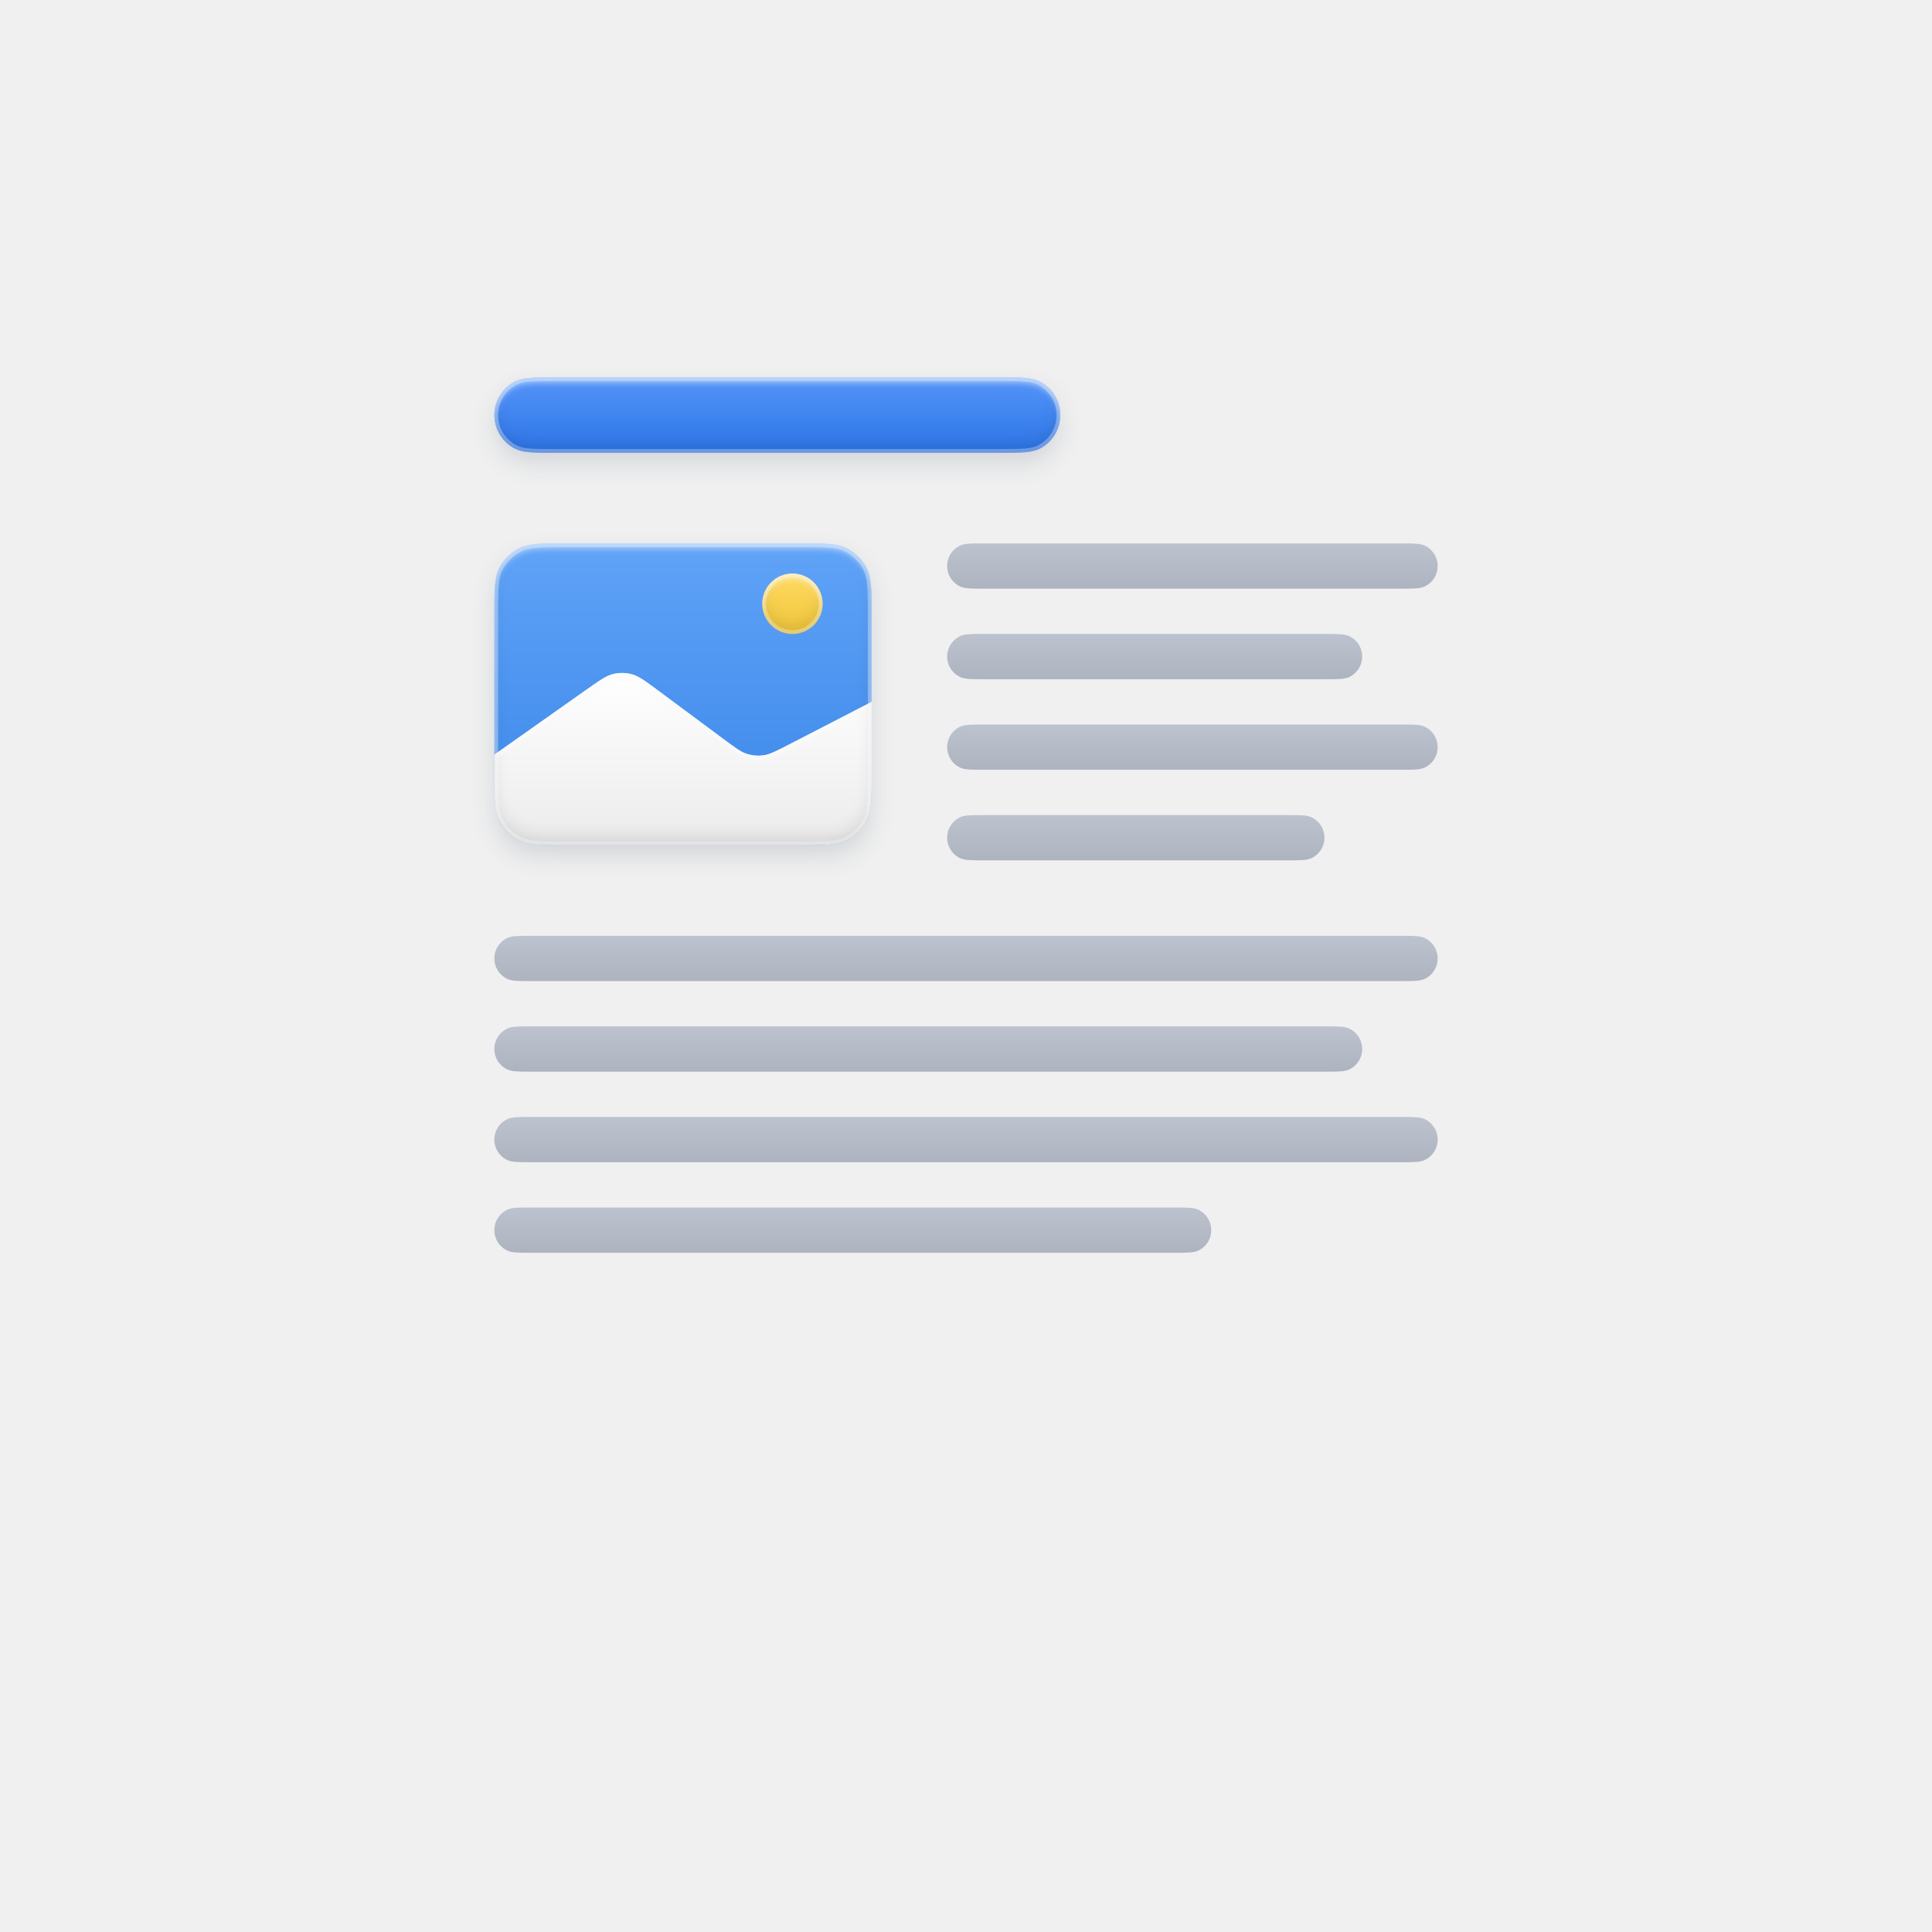
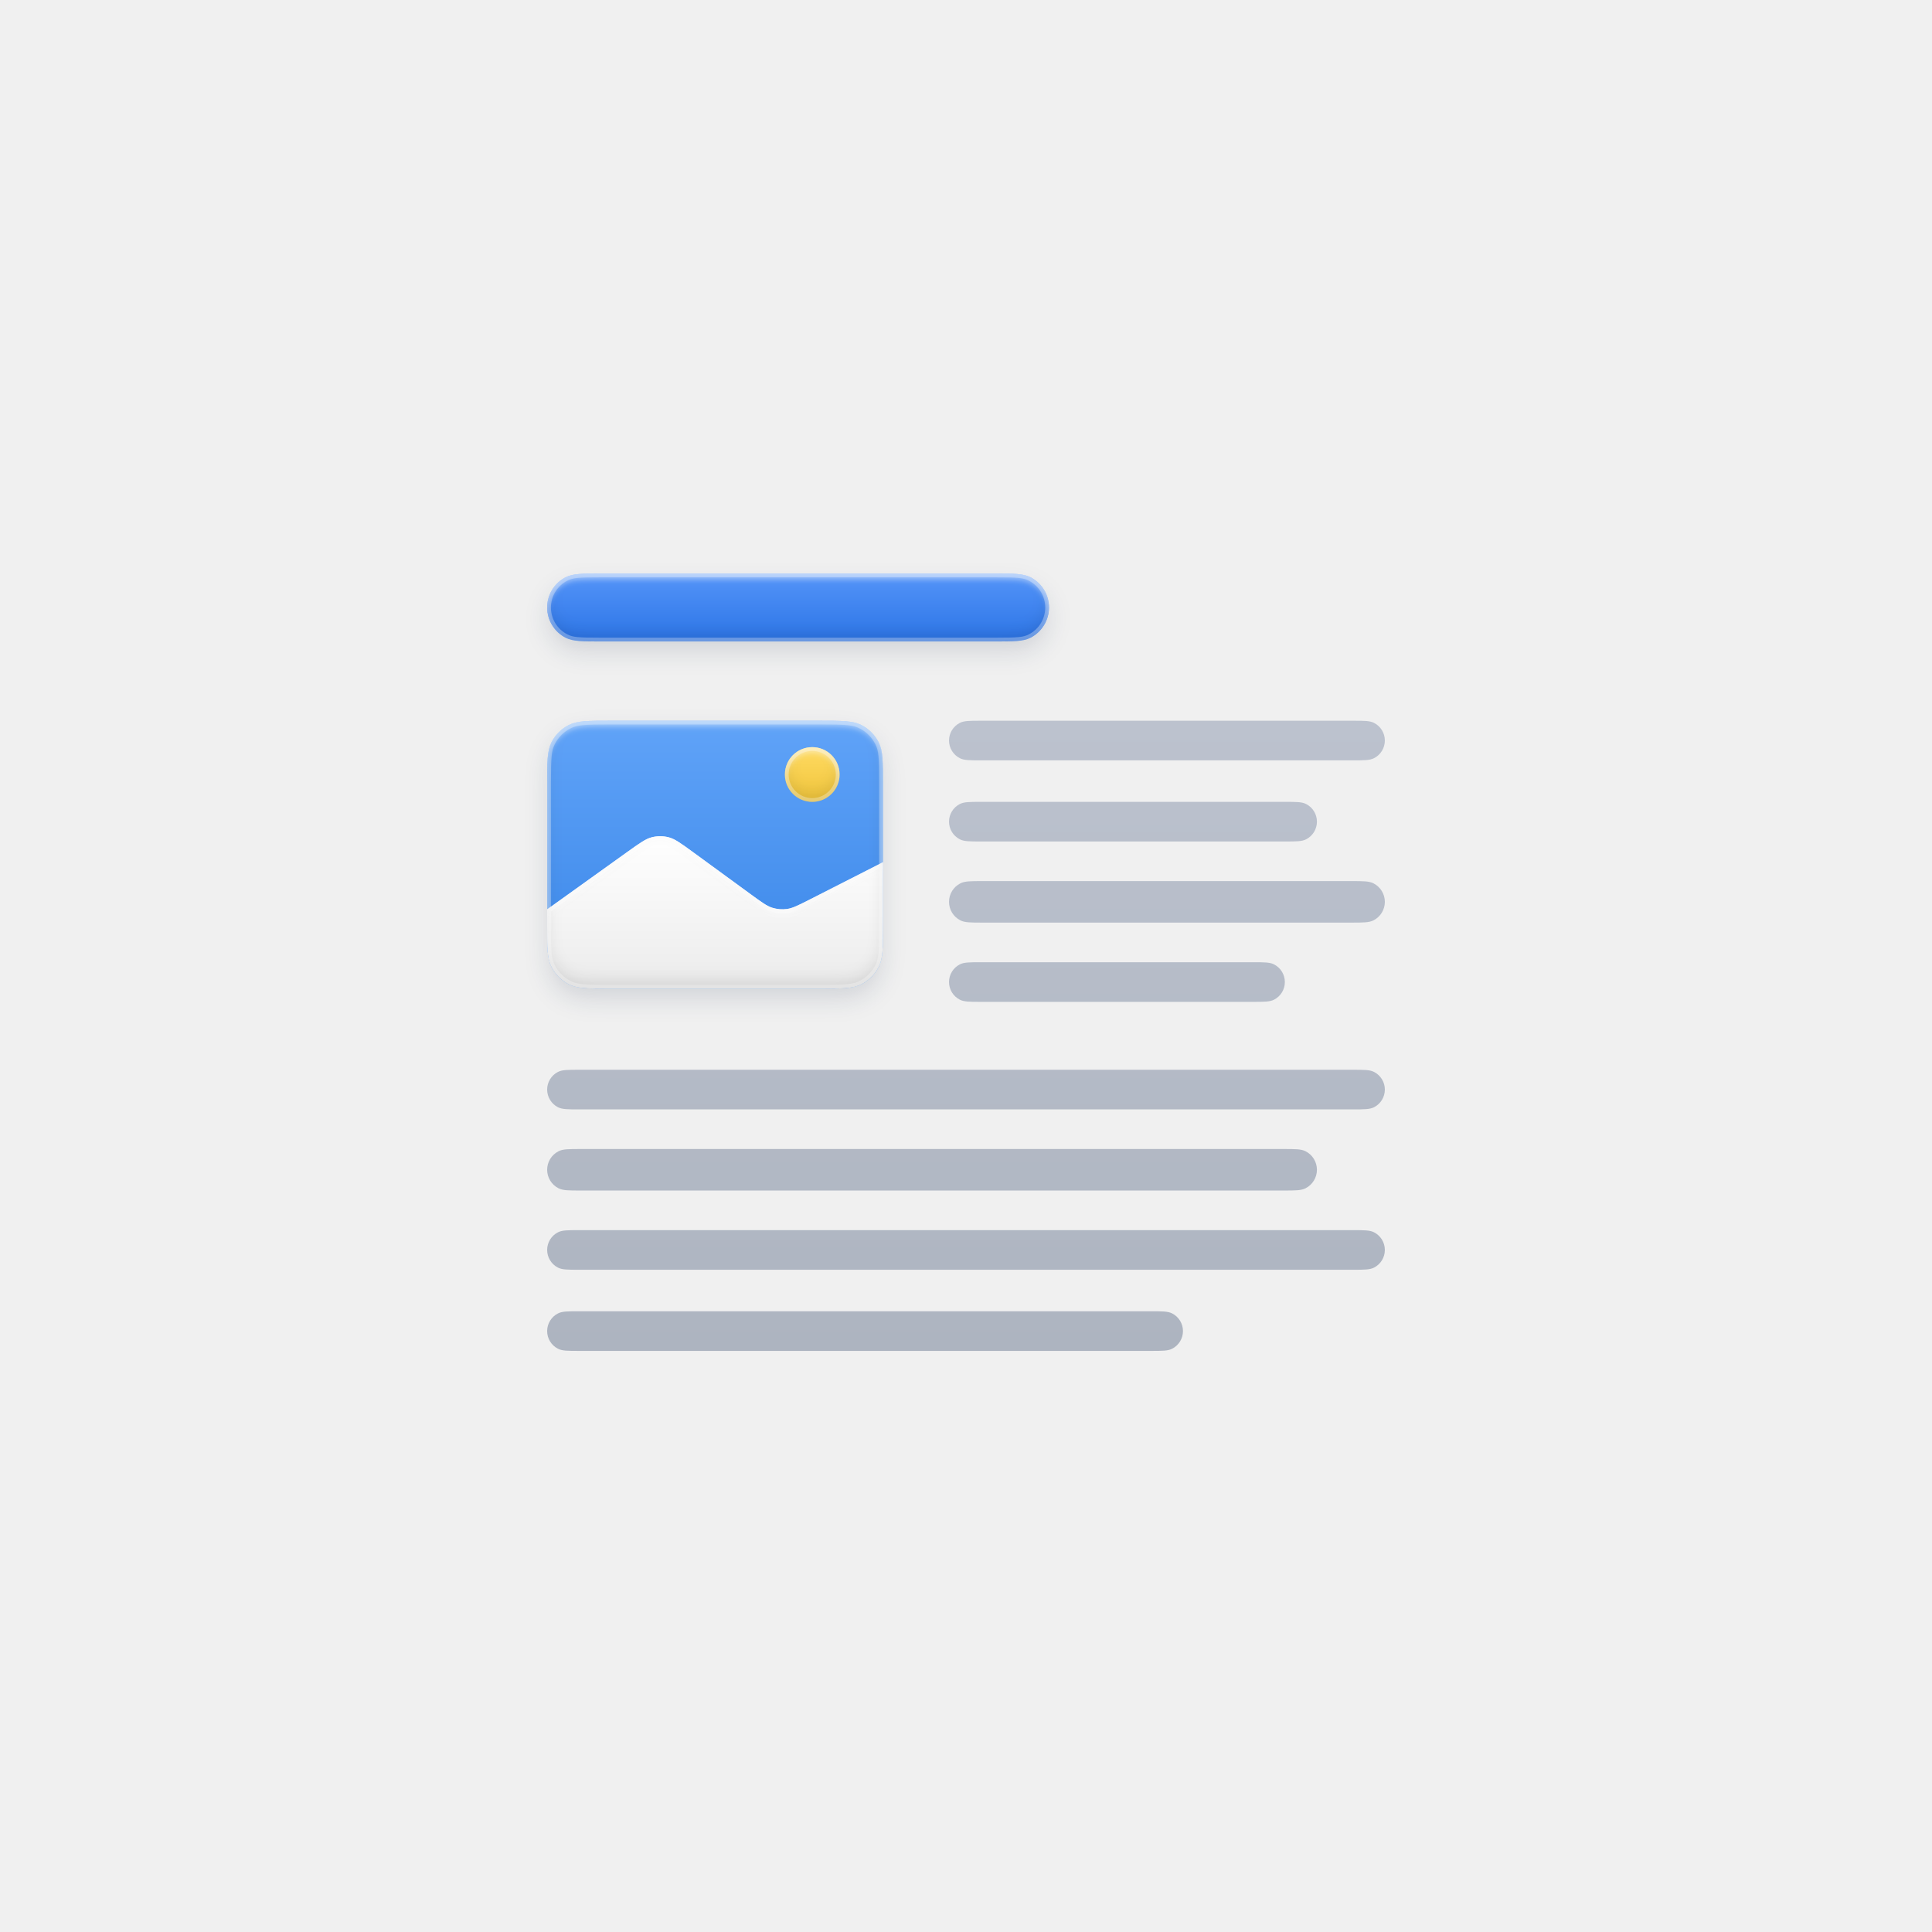
<svg xmlns="http://www.w3.org/2000/svg" xmlns:xlink="http://www.w3.org/1999/xlink" width="1024px" height="1024px" viewBox="0 0 1024 1024" version="1.1">
  <defs>
-     <path d="M635.448,641.308 C639.469,643.357 642,647.488 642,652 C642,656.512 639.469,660.643 635.448,662.692 C632.881,664 629.521,664 622.8,664 L281.2,664 C274.479,664 271.119,664 268.552,662.692 C264.531,660.643 262,656.512 262,652 C262,647.488 264.531,643.357 268.552,641.308 C271.119,640 274.479,640 281.2,640 L622.8,640 C629.521,640 632.881,640 635.448,641.308 Z M755.448,593.308 C759.469,595.357 762,599.488 762,604 C762,608.512 759.469,612.643 755.448,614.692 C752.881,616 749.521,616 742.8,616 L281.2,616 C274.479,616 271.119,616 268.552,614.692 C264.531,612.643 262,608.512 262,604 C262,599.488 264.531,595.357 268.552,593.308 C271.119,592 274.479,592 281.2,592 L742.8,592 C749.521,592 752.881,592 755.448,593.308 Z M715.448,545.308 C719.469,547.357 722,551.488 722,556 C722,560.512 719.469,564.643 715.448,566.692 C712.881,568 709.521,568 702.8,568 L281.2,568 C274.479,568 271.119,568 268.552,566.692 C264.531,564.643 262,560.512 262,556 C262,551.488 264.531,547.357 268.552,545.308 C271.119,544 274.479,544 281.2,544 L702.8,544 C709.521,544 712.881,544 715.448,545.308 Z M755.448,497.308 C759.469,499.357 762,503.488 762,508 C762,512.512 759.469,516.643 755.448,518.692 C752.881,520 749.521,520 742.8,520 L281.2,520 C274.479,520 271.119,520 268.552,518.692 C264.531,516.643 262,512.512 262,508 C262,503.488 264.531,499.357 268.552,497.308 C271.119,496 274.479,496 281.2,496 L742.8,496 C749.521,496 752.881,496 755.448,497.308 Z M695.448,433.308 C699.469,435.357 702,439.488 702,444 C702,448.512 699.469,452.643 695.448,454.692 C692.881,456 689.521,456 682.8,456 L521.2,456 C514.479,456 511.119,456 508.552,454.692 C504.531,452.643 502,448.512 502,444 C502,439.488 504.531,435.357 508.552,433.308 C511.119,432 514.479,432 521.2,432 L682.8,432 C689.521,432 692.881,432 695.448,433.308 Z M448.896,290.616 C453.412,292.917 457.083,296.588 459.384,301.104 C462,306.238 462,312.959 462,326.4 L462,409.6 C462,423.041 462,429.762 459.384,434.896 C457.083,439.412 453.412,443.083 448.896,445.384 C443.762,448 437.041,448 423.6,448 L300.4,448 C286.959,448 280.238,448 275.104,445.384 C270.588,443.083 266.917,439.412 264.616,434.896 C262,429.762 262,423.041 262,409.6 L262,326.4 C262,312.959 262,306.238 264.616,301.104 C266.917,296.588 270.588,292.917 275.104,290.616 C280.238,288 286.959,288 300.4,288 L423.6,288 C437.041,288 443.762,288 448.896,290.616 Z M755.448,385.308 C759.469,387.357 762,391.488 762,396 C762,400.512 759.469,404.643 755.448,406.692 C752.881,408 749.521,408 742.8,408 L521.2,408 C514.479,408 511.119,408 508.552,406.692 C504.531,404.643 502,400.512 502,396 C502,391.488 504.531,387.357 508.552,385.308 C511.119,384 514.479,384 521.2,384 L742.8,384 C749.521,384 752.881,384 755.448,385.308 Z M715.448,337.308 C719.469,339.357 722,343.488 722,348 C722,352.512 719.469,356.643 715.448,358.692 C712.881,360 709.521,360 702.8,360 L521.2,360 C514.479,360 511.119,360 508.552,358.692 C504.531,356.643 502,352.512 502,348 C502,343.488 504.531,339.357 508.552,337.308 C511.119,336 514.479,336 521.2,336 L702.8,336 C709.521,336 712.881,336 715.448,337.308 Z M755.448,289.308 C759.469,291.357 762,295.488 762,300 C762,304.512 759.469,308.643 755.448,310.692 C752.881,312 749.521,312 742.8,312 L521.2,312 C514.479,312 511.119,312 508.552,310.692 C504.531,308.643 502,304.512 502,300 C502,295.488 504.531,291.357 508.552,289.308 C511.119,288 514.479,288 521.2,288 L742.8,288 C749.521,288 752.881,288 755.448,289.308 Z M551.08,202.18 C557.781,205.594 562,212.479 562,220 C562,227.521 557.781,234.406 551.08,237.82 C546.802,240 541.201,240 530,240 L294,240 C282.799,240 277.198,240 272.92,237.82 C266.219,234.406 262,227.521 262,220 C262,212.479 266.219,205.594 272.92,202.18 C277.198,200 282.799,200 294,200 L530,200 C541.201,200 546.802,200 551.08,202.18 Z" id="path-1" />
+     <path d="M621.267,696.144 C624.785,697.937 627,701.552 627,705.5 C627,709.448 624.785,713.063 621.267,714.856 C619.021,716 616.081,716 610.2,716 L306.8,716 C300.919,716 297.979,716 295.733,714.856 C292.215,713.063 290,709.448 290,705.5 C290,701.552 292.215,697.937 295.733,696.144 C297.979,695 300.919,695 306.8,695 L610.2,695 C616.081,695 619.021,695 621.267,696.144 Z M728.267,653.144 C731.785,654.937 734,658.552 734,662.5 C734,666.448 731.785,670.063 728.267,671.856 C726.021,673 723.081,673 717.2,673 L306.8,673 C300.919,673 297.979,673 295.733,671.856 C292.215,670.063 290,666.448 290,662.5 C290,658.552 292.215,654.937 295.733,653.144 C297.979,652 300.919,652 306.8,652 L717.2,652 C723.081,652 726.021,652 728.267,653.144 Z M691.994,610.199 C695.679,612.077 698,615.864 698,620 C698,624.136 695.679,627.923 691.994,629.801 C689.641,631 686.561,631 680.4,631 L307.6,631 C301.439,631 298.359,631 296.006,629.801 C292.321,627.923 290,624.136 290,620 C290,615.864 292.321,612.077 296.006,610.199 C298.359,609 301.439,609 307.6,609 L680.4,609 C686.561,609 689.641,609 691.994,610.199 Z M728.267,568.144 C731.785,569.937 734,573.552 734,577.5 C734,581.448 731.785,585.063 728.267,586.856 C726.021,588 723.081,588 717.2,588 L306.8,588 C300.919,588 297.979,588 295.733,586.856 C292.215,585.063 290,581.448 290,577.5 C290,573.552 292.215,569.937 295.733,568.144 C297.979,567 300.919,567 306.8,567 L717.2,567 C723.081,567 726.021,567 728.267,568.144 Z M675.267,511.144 C678.785,512.937 681,516.552 681,520.5 C681,524.448 678.785,528.063 675.267,529.856 C673.021,531 670.081,531 664.2,531 L519.8,531 C513.919,531 510.979,531 508.733,529.856 C505.215,528.063 503,524.448 503,520.5 C503,516.552 505.215,512.937 508.733,511.144 C510.979,510 513.919,510 519.8,510 L664.2,510 C670.081,510 673.021,510 675.267,511.144 Z M456.534,384.289 C460.485,386.302 463.698,389.515 465.711,393.466 C468,397.958 468,403.839 468,415.6 L468,490.4 C468,502.161 468,508.042 465.711,512.534 C463.698,516.485 460.485,519.698 456.534,521.711 C452.042,524 446.161,524 434.4,524 L323.6,524 C311.839,524 305.958,524 301.466,521.711 C297.515,519.698 294.302,516.485 292.289,512.534 C290,508.042 290,502.161 290,490.4 L290,415.6 C290,403.839 290,397.958 292.289,393.466 C294.302,389.515 297.515,386.302 301.466,384.289 C305.958,382 311.839,382 323.6,382 L434.4,382 C446.161,382 452.042,382 456.534,384.289 Z M727.994,468.199 C731.679,470.077 734,473.864 734,478 C734,482.136 731.679,485.923 727.994,487.801 C725.641,489 722.561,489 716.4,489 L520.6,489 C514.439,489 511.359,489 509.006,487.801 C505.321,485.923 503,482.136 503,478 C503,473.864 505.321,470.077 509.006,468.199 C511.359,467 514.439,467 520.6,467 L716.4,467 C722.561,467 725.641,467 727.994,468.199 Z M692.267,426.144 C695.785,427.937 698,431.552 698,435.5 C698,439.448 695.785,443.063 692.267,444.856 C690.021,446 687.081,446 681.2,446 L519.8,446 C513.919,446 510.979,446 508.733,444.856 C505.215,443.063 503,439.448 503,435.5 C503,431.552 505.215,427.937 508.733,426.144 C510.979,425 513.919,425 519.8,425 L681.2,425 C687.081,425 690.021,425 692.267,426.144 Z M728.267,383.144 C731.785,384.937 734,388.552 734,392.5 C734,396.448 731.785,400.063 728.267,401.856 C726.021,403 723.081,403 717.2,403 L519.8,403 C513.919,403 510.979,403 508.733,401.856 C505.215,400.063 503,396.448 503,392.5 C503,388.552 505.215,384.937 508.733,383.144 C510.979,382 513.919,382 519.8,382 L717.2,382 C723.081,382 726.021,382 728.267,383.144 Z M546.172,305.962 C552.203,309.035 556,315.231 556,322 C556,328.769 552.203,334.965 546.172,338.038 C542.321,340 537.281,340 527.2,340 L318.8,340 C308.719,340 303.679,340 299.828,338.038 C293.797,334.965 290,328.769 290,322 C290,315.231 293.797,309.035 299.828,305.962 C303.679,304 308.719,304 318.8,304 L527.2,304 C537.281,304 542.321,304 546.172,305.962 Z" id="path-1" />
    <linearGradient x1="50%" y1="0%" x2="50%" y2="100%" id="linearGradient-2">
      <stop stop-color="#5494F8" offset="0%" />
      <stop stop-color="#2C75E7" offset="100%" />
    </linearGradient>
-     <path d="M294,200 L530,200 C541.201,200 546.802,200 551.08,202.18 C557.781,205.594 562,212.479 562,220 C562,227.521 557.781,234.406 551.08,237.82 C546.802,240 541.201,240 530,240 L294,240 C282.799,240 277.198,240 272.92,237.82 C266.219,234.406 262,227.521 262,220 C262,212.479 266.219,205.594 272.92,202.18 C277.198,200 282.799,200 294,200 Z" id="path-3" />
-     <filter x="-7.0%" y="-37.5%" width="114.0%" height="205.0%" filterUnits="objectBoundingBox" id="filter-4">
+     <path d="M318.8,304 L527.2,304 C537.281,304 542.321,304 546.172,305.962 C552.203,309.035 556,315.231 556,322 C556,328.769 552.203,334.965 546.172,338.038 C542.321,340 537.281,340 527.2,340 L318.8,340 C308.719,340 303.679,340 299.828,338.038 C293.797,334.965 290,328.769 290,322 C290,315.231 293.797,309.035 299.828,305.962 C303.679,304 308.719,304 318.8,304 Z" id="path-3" />
+     <filter x="-7.9%" y="-41.7%" width="115.8%" height="216.7%" filterUnits="objectBoundingBox" id="filter-4">
      <feOffset dx="0" dy="6" in="SourceAlpha" result="shadowOffsetOuter1" />
      <feGaussianBlur stdDeviation="6" in="shadowOffsetOuter1" result="shadowBlurOuter1" />
      <feComposite in="shadowBlurOuter1" in2="SourceAlpha" operator="out" result="shadowBlurOuter1" />
      <feColorMatrix values="0 0 0 0 0.043   0 0 0 0 0.118   0 0 0 0 0.251  0 0 0 0.122 0" type="matrix" in="shadowBlurOuter1" />
    </filter>
-     <filter x="-6.0%" y="-30.0%" width="112.0%" height="190.0%" filterUnits="objectBoundingBox" id="filter-5">
+     <filter x="-6.8%" y="-33.3%" width="113.5%" height="200.0%" filterUnits="objectBoundingBox" id="filter-5">
      <feGaussianBlur stdDeviation="1.5" in="SourceAlpha" result="shadowBlurInner1" />
      <feOffset dx="0" dy="3" in="shadowBlurInner1" result="shadowOffsetInner1" />
      <feComposite in="shadowOffsetInner1" in2="SourceAlpha" operator="arithmetic" k2="-1" k3="1" result="shadowInnerInner1" />
      <feColorMatrix values="0 0 0 0 1   0 0 0 0 1   0 0 0 0 1  0 0 0 0.451 0" type="matrix" in="shadowInnerInner1" result="shadowMatrixInner1" />
      <feGaussianBlur stdDeviation="4" in="SourceAlpha" result="shadowBlurInner2" />
      <feOffset dx="0" dy="-4" in="shadowBlurInner2" result="shadowOffsetInner2" />
      <feComposite in="shadowOffsetInner2" in2="SourceAlpha" operator="arithmetic" k2="-1" k3="1" result="shadowInnerInner2" />
      <feColorMatrix values="0 0 0 0 0   0 0 0 0 0   0 0 0 0 0  0 0 0 0.102 0" type="matrix" in="shadowInnerInner2" result="shadowMatrixInner2" />
      <feMerge>
        <feMergeNode in="shadowMatrixInner1" />
        <feMergeNode in="shadowMatrixInner2" />
      </feMerge>
    </filter>
    <linearGradient x1="50%" y1="0%" x2="50%" y2="100%" id="linearGradient-6">
      <stop stop-color="#60A3F8" offset="0%" />
      <stop stop-color="#3986E8" offset="100%" />
    </linearGradient>
-     <path d="M300.4,288 L423.6,288 C437.041,288 443.762,288 448.896,290.616 C453.412,292.917 457.083,296.588 459.384,301.104 C462,306.238 462,312.959 462,326.4 L462,409.6 C462,423.041 462,429.762 459.384,434.896 C457.083,439.412 453.412,443.083 448.896,445.384 C443.762,448 437.041,448 423.6,448 L300.4,448 C286.959,448 280.238,448 275.104,445.384 C270.588,443.083 266.917,439.412 264.616,434.896 C262,429.762 262,423.041 262,409.6 L262,326.4 C262,312.959 262,306.238 264.616,301.104 C266.917,296.588 270.588,292.917 275.104,290.616 C280.238,288 286.959,288 300.4,288 Z" id="path-7" />
-     <filter x="-10.5%" y="-9.4%" width="121.0%" height="126.2%" filterUnits="objectBoundingBox" id="filter-8">
+     <path d="M323.6,382 L434.4,382 C446.161,382 452.042,382 456.534,384.289 C460.485,386.302 463.698,389.515 465.711,393.466 C468,397.958 468,403.839 468,415.6 L468,490.4 C468,502.161 468,508.042 465.711,512.534 C463.698,516.485 460.485,519.698 456.534,521.711 C452.042,524 446.161,524 434.4,524 L323.6,524 C311.839,524 305.958,524 301.466,521.711 C297.515,519.698 294.302,516.485 292.289,512.534 C290,508.042 290,502.161 290,490.4 L290,415.6 C290,403.839 290,397.958 292.289,393.466 C294.302,389.515 297.515,386.302 301.466,384.289 C305.958,382 311.839,382 323.6,382 Z" id="path-7" />
+     <filter x="-11.8%" y="-10.6%" width="123.6%" height="129.6%" filterUnits="objectBoundingBox" id="filter-8">
      <feOffset dx="0" dy="6" in="SourceAlpha" result="shadowOffsetOuter1" />
      <feGaussianBlur stdDeviation="6" in="shadowOffsetOuter1" result="shadowBlurOuter1" />
      <feComposite in="shadowBlurOuter1" in2="SourceAlpha" operator="out" result="shadowBlurOuter1" />
      <feColorMatrix values="0 0 0 0 0.043   0 0 0 0 0.118   0 0 0 0 0.251  0 0 0 0.122 0" type="matrix" in="shadowBlurOuter1" />
    </filter>
-     <filter x="-9.0%" y="-7.5%" width="118.0%" height="122.5%" filterUnits="objectBoundingBox" id="filter-9">
+     <filter x="-10.1%" y="-8.5%" width="120.2%" height="125.4%" filterUnits="objectBoundingBox" id="filter-9">
      <feGaussianBlur stdDeviation="1.5" in="SourceAlpha" result="shadowBlurInner1" />
      <feOffset dx="0" dy="3" in="shadowBlurInner1" result="shadowOffsetInner1" />
      <feComposite in="shadowOffsetInner1" in2="SourceAlpha" operator="arithmetic" k2="-1" k3="1" result="shadowInnerInner1" />
      <feColorMatrix values="0 0 0 0 1   0 0 0 0 1   0 0 0 0 1  0 0 0 0.451 0" type="matrix" in="shadowInnerInner1" result="shadowMatrixInner1" />
      <feGaussianBlur stdDeviation="4" in="SourceAlpha" result="shadowBlurInner2" />
      <feOffset dx="0" dy="-4" in="shadowBlurInner2" result="shadowOffsetInner2" />
      <feComposite in="shadowOffsetInner2" in2="SourceAlpha" operator="arithmetic" k2="-1" k3="1" result="shadowInnerInner2" />
      <feColorMatrix values="0 0 0 0 0   0 0 0 0 0   0 0 0 0 0  0 0 0 0.102 0" type="matrix" in="shadowInnerInner2" result="shadowMatrixInner2" />
      <feMerge>
        <feMergeNode in="shadowMatrixInner1" />
        <feMergeNode in="shadowMatrixInner2" />
      </feMerge>
    </filter>
    <linearGradient x1="50%" y1="0%" x2="50%" y2="100%" id="linearGradient-10">
      <stop stop-color="#FFFFFF" offset="0%" />
      <stop stop-color="#EBEBEB" offset="100%" />
    </linearGradient>
-     <path d="M262,409.6 L262,400 L310.343,365.875 C317.632,360.731 321.276,358.158 324.974,357.259 C328.239,356.464 331.652,356.506 334.897,357.379 C338.572,358.368 342.153,361.028 349.315,366.348 L383.146,391.48 C389.514,396.21 392.697,398.575 395.92,399.587 C398.769,400.482 401.783,400.728 404.74,400.305 C408.084,399.828 411.608,398.009 418.657,394.371 L462,372 L462,409.6 C462,423.041 462,429.762 459.384,434.896 C457.083,439.412 453.412,443.083 448.896,445.384 C443.762,448 437.041,448 423.6,448 L300.4,448 C286.959,448 280.238,448 275.104,445.384 C270.588,443.083 266.917,439.412 264.616,434.896 C262,429.762 262,423.041 262,409.6 Z" id="path-11" />
-     <filter x="-3.0%" y="-1.4%" width="106.0%" height="107.6%" filterUnits="objectBoundingBox" id="filter-12">
+     <path d="M290,490.4 L290,482 L332.417,451.601 C338.937,446.928 342.198,444.592 345.517,443.758 C348.448,443.022 351.517,443.035 354.441,443.797 C357.752,444.66 360.992,447.026 367.471,451.757 L397.955,474.014 C403.649,478.172 406.496,480.251 409.363,481.138 C411.899,481.923 414.577,482.138 417.205,481.766 C420.177,481.346 423.319,479.747 429.602,476.548 L468,457 L468,490.4 C468,502.161 468,508.042 465.711,512.534 C463.698,516.485 460.485,519.698 456.534,521.711 C452.042,524 446.161,524 434.4,524 L323.6,524 C311.839,524 305.958,524 301.466,521.711 C297.515,519.698 294.302,516.485 292.289,512.534 C290,508.042 290,502.161 290,490.4 Z" id="path-11" />
+     <filter x="-3.4%" y="-2.1%" width="106.7%" height="109.2%" filterUnits="objectBoundingBox" id="filter-12">
      <feGaussianBlur stdDeviation="1.5" in="SourceAlpha" result="shadowBlurInner1" />
      <feOffset dx="0" dy="3" in="shadowBlurInner1" result="shadowOffsetInner1" />
      <feComposite in="shadowOffsetInner1" in2="SourceAlpha" operator="arithmetic" k2="-1" k3="1" result="shadowInnerInner1" />
      <feColorMatrix values="0 0 0 0 1   0 0 0 0 1   0 0 0 0 1  0 0 0 0.451 0" type="matrix" in="shadowInnerInner1" result="shadowMatrixInner1" />
      <feGaussianBlur stdDeviation="4" in="SourceAlpha" result="shadowBlurInner2" />
      <feOffset dx="0" dy="-4" in="shadowBlurInner2" result="shadowOffsetInner2" />
      <feComposite in="shadowOffsetInner2" in2="SourceAlpha" operator="arithmetic" k2="-1" k3="1" result="shadowInnerInner2" />
      <feColorMatrix values="0 0 0 0 0   0 0 0 0 0   0 0 0 0 0  0 0 0 0.102 0" type="matrix" in="shadowInnerInner2" result="shadowMatrixInner2" />
      <feMerge>
        <feMergeNode in="shadowMatrixInner1" />
        <feMergeNode in="shadowMatrixInner2" />
      </feMerge>
    </filter>
    <linearGradient x1="50%" y1="0%" x2="50%" y2="100%" id="linearGradient-13">
      <stop stop-color="#FFDA62" offset="0%" />
      <stop stop-color="#F0C53B" offset="100%" />
    </linearGradient>
-     <circle id="path-14" cx="420" cy="320" r="16" />
-     <filter x="-18.8%" y="-18.8%" width="137.5%" height="137.5%" filterUnits="objectBoundingBox" id="filter-15">
+     <circle id="path-14" cx="430.5" cy="410.5" r="14.5" />
+     <filter x="-20.7%" y="-20.7%" width="141.4%" height="141.4%" filterUnits="objectBoundingBox" id="filter-15">
      <feGaussianBlur stdDeviation="1.5" in="SourceAlpha" result="shadowBlurInner1" />
      <feOffset dx="0" dy="3" in="shadowBlurInner1" result="shadowOffsetInner1" />
      <feComposite in="shadowOffsetInner1" in2="SourceAlpha" operator="arithmetic" k2="-1" k3="1" result="shadowInnerInner1" />
      <feColorMatrix values="0 0 0 0 1   0 0 0 0 1   0 0 0 0 1  0 0 0 0.451 0" type="matrix" in="shadowInnerInner1" result="shadowMatrixInner1" />
      <feGaussianBlur stdDeviation="4" in="SourceAlpha" result="shadowBlurInner2" />
      <feOffset dx="0" dy="-4" in="shadowBlurInner2" result="shadowOffsetInner2" />
      <feComposite in="shadowOffsetInner2" in2="SourceAlpha" operator="arithmetic" k2="-1" k3="1" result="shadowInnerInner2" />
      <feColorMatrix values="0 0 0 0 0   0 0 0 0 0   0 0 0 0 0  0 0 0 0.102 0" type="matrix" in="shadowInnerInner2" result="shadowMatrixInner2" />
      <feMerge>
        <feMergeNode in="shadowMatrixInner1" />
        <feMergeNode in="shadowMatrixInner2" />
      </feMerge>
    </filter>
    <linearGradient x1="50%" y1="0%" x2="50%" y2="100%" id="linearGradient-16">
      <stop stop-color="#BCC2CE" offset="0%" />
      <stop stop-color="#ADB4C0" offset="100%" />
    </linearGradient>
-     <linearGradient x1="50%" y1="0%" x2="50%" y2="100%" id="linearGradient-17">
-       <stop stop-color="#BCC2CE" offset="0%" />
-       <stop stop-color="#ADB4C0" offset="100%" />
-     </linearGradient>
-     <linearGradient x1="50%" y1="0%" x2="50%" y2="100%" id="linearGradient-18">
-       <stop stop-color="#BCC2CE" offset="0%" />
-       <stop stop-color="#ADB4C0" offset="100%" />
-     </linearGradient>
-     <linearGradient x1="50%" y1="0%" x2="50%" y2="100%" id="linearGradient-19">
-       <stop stop-color="#BCC2CE" offset="0%" />
-       <stop stop-color="#ADB4C0" offset="100%" />
-     </linearGradient>
-     <linearGradient x1="50%" y1="0%" x2="50%" y2="100%" id="linearGradient-20">
-       <stop stop-color="#BCC2CE" offset="0%" />
-       <stop stop-color="#ADB4C0" offset="100%" />
-     </linearGradient>
-     <linearGradient x1="50%" y1="0%" x2="50%" y2="100%" id="linearGradient-21">
-       <stop stop-color="#BCC2CE" offset="0%" />
-       <stop stop-color="#ADB4C0" offset="100%" />
-     </linearGradient>
  </defs>
  <g id="Files-/-Document-1024" stroke="none" fill="none" xlink:href="#path-1" fill-rule="evenodd" stroke-width="1">
    <g id="Mark">
      <g id="Heading">
        <use fill="black" fill-opacity="1" filter="url(#filter-4)" xlink:href="#path-3" />
        <use fill="url(#linearGradient-2)" fill-rule="evenodd" xlink:href="#path-3" />
        <use fill="black" fill-opacity="1" filter="url(#filter-5)" xlink:href="#path-3" />
-         <path stroke-opacity="0.302" stroke="#FFFFFF" stroke-width="2" d="M550.626,203.071 C556.992,206.315 561,212.855 561,220 C561,227.145 556.992,233.685 550.626,236.929 C547.089,238.731 543.8,239 530,239 L294,239 C280.2,239 276.911,238.731 273.374,236.929 C267.008,233.685 263,227.145 263,220 C263,212.855 267.008,206.315 273.374,203.071 C276.911,201.269 280.2,201 294,201 L530,201 C543.8,201 547.089,201.269 550.626,203.071 Z" stroke-linejoin="square" />
+         <path stroke-opacity="0.302" stroke="#FFFFFF" stroke-width="2" d="M545.718,306.853 C551.414,309.755 555,315.607 555,322 C555,328.393 551.414,334.245 545.718,337.147 C542.555,338.759 539.6,339 527.2,339 L318.8,339 C306.4,339 303.445,338.759 300.282,337.147 C294.586,334.245 291,328.393 291,322 C291,315.607 294.586,309.755 300.282,306.853 C303.445,305.241 306.4,305 318.8,305 L527.2,305 C539.6,305 542.555,305.241 545.718,306.853 Z" stroke-linejoin="square" />
      </g>
      <g id="Picture">
        <use fill="black" fill-opacity="1" filter="url(#filter-8)" xlink:href="#path-7" />
        <use fill="url(#linearGradient-6)" fill-rule="evenodd" xlink:href="#path-7" />
        <use fill="black" fill-opacity="1" filter="url(#filter-9)" xlink:href="#path-7" />
-         <path stroke-opacity="0.302" stroke="#FFFFFF" stroke-width="2" d="M448.442,291.507 C452.77,293.712 456.288,297.23 458.493,301.558 C460.677,305.844 461,309.799 461,326.4 L461,409.6 C461,426.201 460.677,430.156 458.493,434.442 C456.288,438.77 452.77,442.288 448.442,444.493 C444.156,446.677 440.201,447 423.6,447 L300.4,447 C283.799,447 279.844,446.677 275.558,444.493 C271.23,442.288 267.712,438.77 265.507,434.442 C263.323,430.156 263,426.201 263,409.6 L263,326.4 C263,309.799 263.323,305.844 265.507,301.558 C267.712,297.23 271.23,293.712 275.558,291.507 C279.844,289.323 283.799,289 300.4,289 L423.6,289 C440.201,289 444.156,289.323 448.442,291.507 Z" stroke-linejoin="square" />
+         <path stroke-opacity="0.302" stroke="#FFFFFF" stroke-width="2" d="M456.08,385.18 C459.843,387.097 462.903,390.157 464.82,393.92 C466.718,397.644 467,401.1 467,415.6 L467,490.4 C467,504.9 466.718,508.356 464.82,512.08 C462.903,515.843 459.843,518.903 456.08,520.82 C452.356,522.718 448.9,523 434.4,523 L323.6,523 C309.1,523 305.644,522.718 301.92,520.82 C298.157,518.903 295.097,515.843 293.18,512.08 C291.282,508.356 291,504.9 291,490.4 L291,415.6 C291,401.1 291.282,397.644 293.18,393.92 C295.097,390.157 298.157,387.097 301.92,385.18 C305.644,383.282 309.1,383 323.6,383 L434.4,383 C448.9,383 452.356,383.282 456.08,385.18 Z" stroke-linejoin="square" />
      </g>
      <g id="Hill">
        <use fill="url(#linearGradient-10)" fill-rule="evenodd" xlink:href="#path-11" />
        <use fill="black" fill-opacity="1" filter="url(#filter-12)" xlink:href="#path-11" />
-         <path stroke-opacity="0.302" stroke="#FFFFFF" stroke-width="2" d="M334.637,358.345 C334.724,358.368 334.811,358.393 334.898,358.418 C337.858,359.284 340.073,360.728 348.718,367.151 L382.55,392.283 C390.544,398.221 392.561,399.55 395.495,400.501 C395.558,400.522 395.558,400.522 395.62,400.541 C398.612,401.481 401.777,401.739 404.881,401.295 C407.969,400.854 410.178,399.872 419.116,395.259 L461,373.641 L461,409.6 C461,426.201 460.677,430.156 458.493,434.442 C456.288,438.77 452.77,442.288 448.442,444.493 C444.156,446.677 440.201,447 423.6,447 L300.4,447 C283.799,447 279.844,446.677 275.558,444.493 C271.23,442.288 267.712,438.77 265.507,434.442 C263.323,430.156 263,426.201 263,409.6 L263,400.518 L310.92,366.692 C319.899,360.354 322.153,358.974 325.21,358.23 C328.312,357.476 331.554,357.515 334.637,358.345 Z" stroke-linejoin="square" />
+         <path stroke-opacity="0.302" stroke="#FFFFFF" stroke-width="2" d="M354.189,444.765 C354.255,444.782 354.32,444.8 354.386,444.819 C357.047,445.565 359.048,446.844 366.881,452.564 L397.365,474.822 C404.554,480.071 406.36,481.24 409.001,482.073 C409.034,482.083 409.034,482.083 409.067,482.094 C411.744,482.922 414.571,483.149 417.345,482.756 C420.105,482.366 422.076,481.502 430.055,477.439 L467,458.631 L467,490.4 C467,504.9 466.718,508.356 464.82,512.08 C462.903,515.843 459.843,518.903 456.08,520.82 C452.356,522.718 448.9,523 434.4,523 L323.6,523 C309.1,523 305.644,522.718 301.92,520.82 C298.157,518.903 295.097,515.843 293.18,512.08 C291.282,508.356 291,504.9 291,490.4 L291,482.514 L332.999,452.414 C341.02,446.666 343.035,445.412 345.76,444.728 C348.528,444.033 351.427,444.045 354.189,444.765 Z" stroke-linejoin="square" />
      </g>
      <g id="Sun">
        <use fill="url(#linearGradient-13)" fill-rule="evenodd" xlink:href="#path-14" />
        <use fill="black" fill-opacity="1" filter="url(#filter-15)" xlink:href="#path-14" />
-         <circle stroke-opacity="0.302" stroke="#FFFFFF" stroke-width="2" stroke-linejoin="square" cx="420" cy="320" r="15" />
+         <circle stroke-opacity="0.302" stroke="#FFFFFF" stroke-width="2" stroke-linejoin="square" cx="430.5" cy="410.5" r="13.5" />
      </g>
-       <path d="M521.2,288 L742.8,288 C749.521,288 752.881,288 755.448,289.308 C759.469,291.357 762,295.488 762,300 C762,304.512 759.469,308.643 755.448,310.692 C752.881,312 749.521,312 742.8,312 L521.2,312 C514.479,312 511.119,312 508.552,310.692 C504.531,308.643 502,304.512 502,300 C502,295.488 504.531,291.357 508.552,289.308 C511.119,288 514.479,288 521.2,288 Z" id="Line-1" fill="url(#linearGradient-16)" />
-       <path d="M521.2,336 L702.8,336 C709.521,336 712.881,336 715.448,337.308 C719.469,339.357 722,343.488 722,348 C722,352.512 719.469,356.643 715.448,358.692 C712.881,360 709.521,360 702.8,360 L521.2,360 C514.479,360 511.119,360 508.552,358.692 C504.531,356.643 502,352.512 502,348 C502,343.488 504.531,339.357 508.552,337.308 C511.119,336 514.479,336 521.2,336 Z" id="Line-2" fill="url(#linearGradient-17)" />
-       <path d="M521.2,384 L742.8,384 C749.521,384 752.881,384 755.448,385.308 C759.469,387.357 762,391.488 762,396 C762,400.512 759.469,404.643 755.448,406.692 C752.881,408 749.521,408 742.8,408 L521.2,408 C514.479,408 511.119,408 508.552,406.692 C504.531,404.643 502,400.512 502,396 C502,391.488 504.531,387.357 508.552,385.308 C511.119,384 514.479,384 521.2,384 Z" id="Line-3" fill="url(#linearGradient-16)" />
-       <path d="M521.2,432 L682.8,432 C689.521,432 692.881,432 695.448,433.308 C699.469,435.357 702,439.488 702,444 C702,448.512 699.469,452.643 695.448,454.692 C692.881,456 689.521,456 682.8,456 L521.2,456 C514.479,456 511.119,456 508.552,454.692 C504.531,452.643 502,448.512 502,444 C502,439.488 504.531,435.357 508.552,433.308 C511.119,432 514.479,432 521.2,432 Z" id="Line-4" fill="url(#linearGradient-18)" />
-       <path d="M281.2,496 L742.8,496 C749.521,496 752.881,496 755.448,497.308 C759.469,499.357 762,503.488 762,508 C762,512.512 759.469,516.643 755.448,518.692 C752.881,520 749.521,520 742.8,520 L281.2,520 C274.479,520 271.119,520 268.552,518.692 C264.531,516.643 262,512.512 262,508 C262,503.488 264.531,499.357 268.552,497.308 C271.119,496 274.479,496 281.2,496 Z" id="Line-1" fill="url(#linearGradient-19)" />
-       <path d="M281.2,544 L702.8,544 C709.521,544 712.881,544 715.448,545.308 C719.469,547.357 722,551.488 722,556 C722,560.512 719.469,564.643 715.448,566.692 C712.881,568 709.521,568 702.8,568 L281.2,568 C274.479,568 271.119,568 268.552,566.692 C264.531,564.643 262,560.512 262,556 C262,551.488 264.531,547.357 268.552,545.308 C271.119,544 274.479,544 281.2,544 Z" id="Line-2" fill="url(#linearGradient-20)" />
-       <path d="M281.2,592 L742.8,592 C749.521,592 752.881,592 755.448,593.308 C759.469,595.357 762,599.488 762,604 C762,608.512 759.469,612.643 755.448,614.692 C752.881,616 749.521,616 742.8,616 L281.2,616 C274.479,616 271.119,616 268.552,614.692 C264.531,612.643 262,608.512 262,604 C262,599.488 264.531,595.357 268.552,593.308 C271.119,592 274.479,592 281.2,592 Z" id="Line-3" fill="url(#linearGradient-19)" />
-       <path d="M281.2,640 L622.8,640 C629.521,640 632.881,640 635.448,641.308 C639.469,643.357 642,647.488 642,652 C642,656.512 639.469,660.643 635.448,662.692 C632.881,664 629.521,664 622.8,664 L281.2,664 C274.479,664 271.119,664 268.552,662.692 C264.531,660.643 262,656.512 262,652 C262,647.488 264.531,643.357 268.552,641.308 C271.119,640 274.479,640 281.2,640 Z" id="Line-4" fill="url(#linearGradient-21)" />
+       <path d="M519.8,382 L717.2,382 C723.081,382 726.021,382 728.267,383.144 C731.785,384.937 734,388.552 734,392.5 C734,396.448 731.785,400.063 728.267,401.856 C726.021,403 723.081,403 717.2,403 L519.8,403 C513.919,403 510.979,403 508.733,401.856 C505.215,400.063 503,396.448 503,392.5 C503,388.552 505.215,384.937 508.733,383.144 C510.979,382 513.919,382 519.8,382 Z M519.8,425 L681.2,425 C687.081,425 690.021,425 692.267,426.144 C695.785,427.937 698,431.552 698,435.5 C698,439.448 695.785,443.063 692.267,444.856 C690.021,446 687.081,446 681.2,446 L519.8,446 C513.919,446 510.979,446 508.733,444.856 C505.215,443.063 503,439.448 503,435.5 C503,431.552 505.215,427.937 508.733,426.144 C510.979,425 513.919,425 519.8,425 Z M520.6,467 L716.4,467 C722.561,467 725.641,467 727.994,468.199 C731.679,470.077 734,473.864 734,478 C734,482.136 731.679,485.923 727.994,487.801 C725.641,489 722.561,489 716.4,489 L520.6,489 C514.439,489 511.359,489 509.006,487.801 C505.321,485.923 503,482.136 503,478 C503,473.864 505.321,470.077 509.006,468.199 C511.359,467 514.439,467 520.6,467 Z M519.8,510 L664.2,510 C670.081,510 673.021,510 675.267,511.144 C678.785,512.937 681,516.552 681,520.5 C681,524.448 678.785,528.063 675.267,529.856 C673.021,531 670.081,531 664.2,531 L519.8,531 C513.919,531 510.979,531 508.733,529.856 C505.215,528.063 503,524.448 503,520.5 C503,516.552 505.215,512.937 508.733,511.144 C510.979,510 513.919,510 519.8,510 Z M306.8,567 L717.2,567 C723.081,567 726.021,567 728.267,568.144 C731.785,569.937 734,573.552 734,577.5 C734,581.448 731.785,585.063 728.267,586.856 C726.021,588 723.081,588 717.2,588 L306.8,588 C300.919,588 297.979,588 295.733,586.856 C292.215,585.063 290,581.448 290,577.5 C290,573.552 292.215,569.937 295.733,568.144 C297.979,567 300.919,567 306.8,567 Z M307.6,609 L680.4,609 C686.561,609 689.641,609 691.994,610.199 C695.679,612.077 698,615.864 698,620 C698,624.136 695.679,627.923 691.994,629.801 C689.641,631 686.561,631 680.4,631 L307.6,631 C301.439,631 298.359,631 296.006,629.801 C292.321,627.923 290,624.136 290,620 C290,615.864 292.321,612.077 296.006,610.199 C298.359,609 301.439,609 307.6,609 Z M306.8,652 L717.2,652 C723.081,652 726.021,652 728.267,653.144 C731.785,654.937 734,658.552 734,662.5 C734,666.448 731.785,670.063 728.267,671.856 C726.021,673 723.081,673 717.2,673 L306.8,673 C300.919,673 297.979,673 295.733,671.856 C292.215,670.063 290,666.448 290,662.5 C290,658.552 292.215,654.937 295.733,653.144 C297.979,652 300.919,652 306.8,652 Z M306.8,695 L610.2,695 C616.081,695 619.021,695 621.267,696.144 C624.785,697.937 627,701.552 627,705.5 C627,709.448 624.785,713.063 621.267,714.856 C619.021,716 616.081,716 610.2,716 L306.8,716 C300.919,716 297.979,716 295.733,714.856 C292.215,713.063 290,709.448 290,705.5 C290,701.552 292.215,697.937 295.733,696.144 C297.979,695 300.919,695 306.8,695 Z" id="Lines" fill="url(#linearGradient-16)" />
    </g>
  </g>
</svg>
